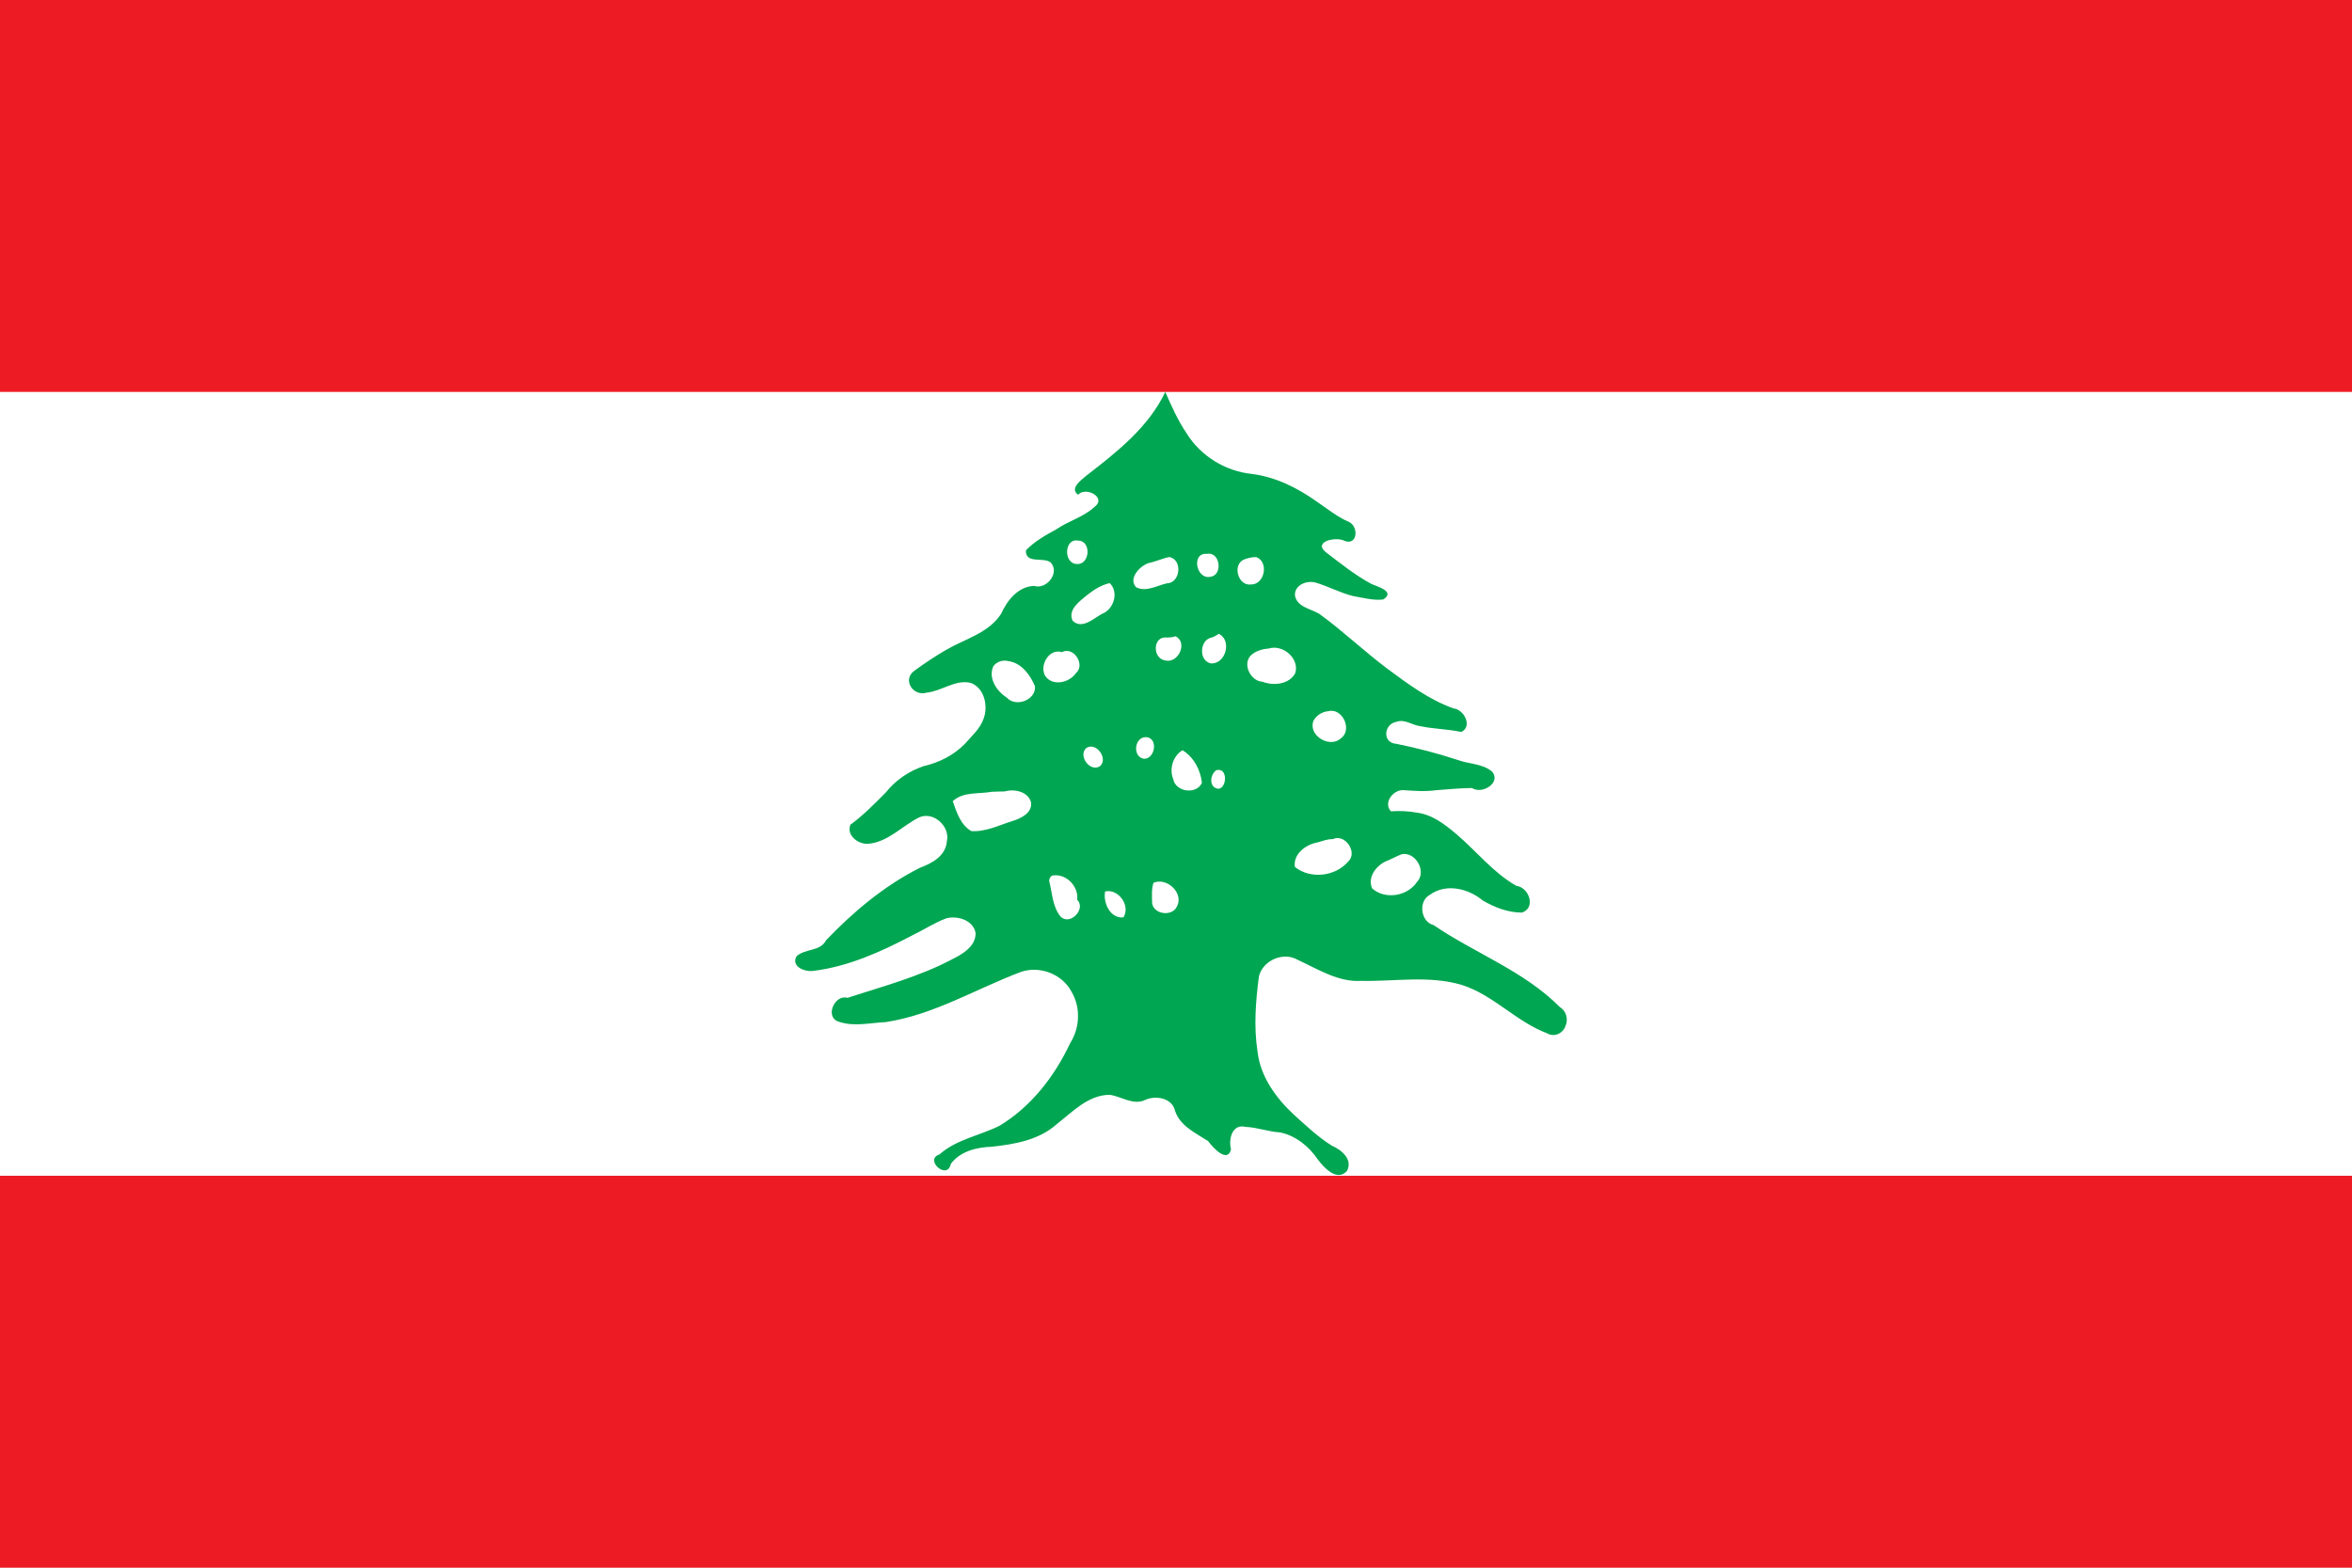
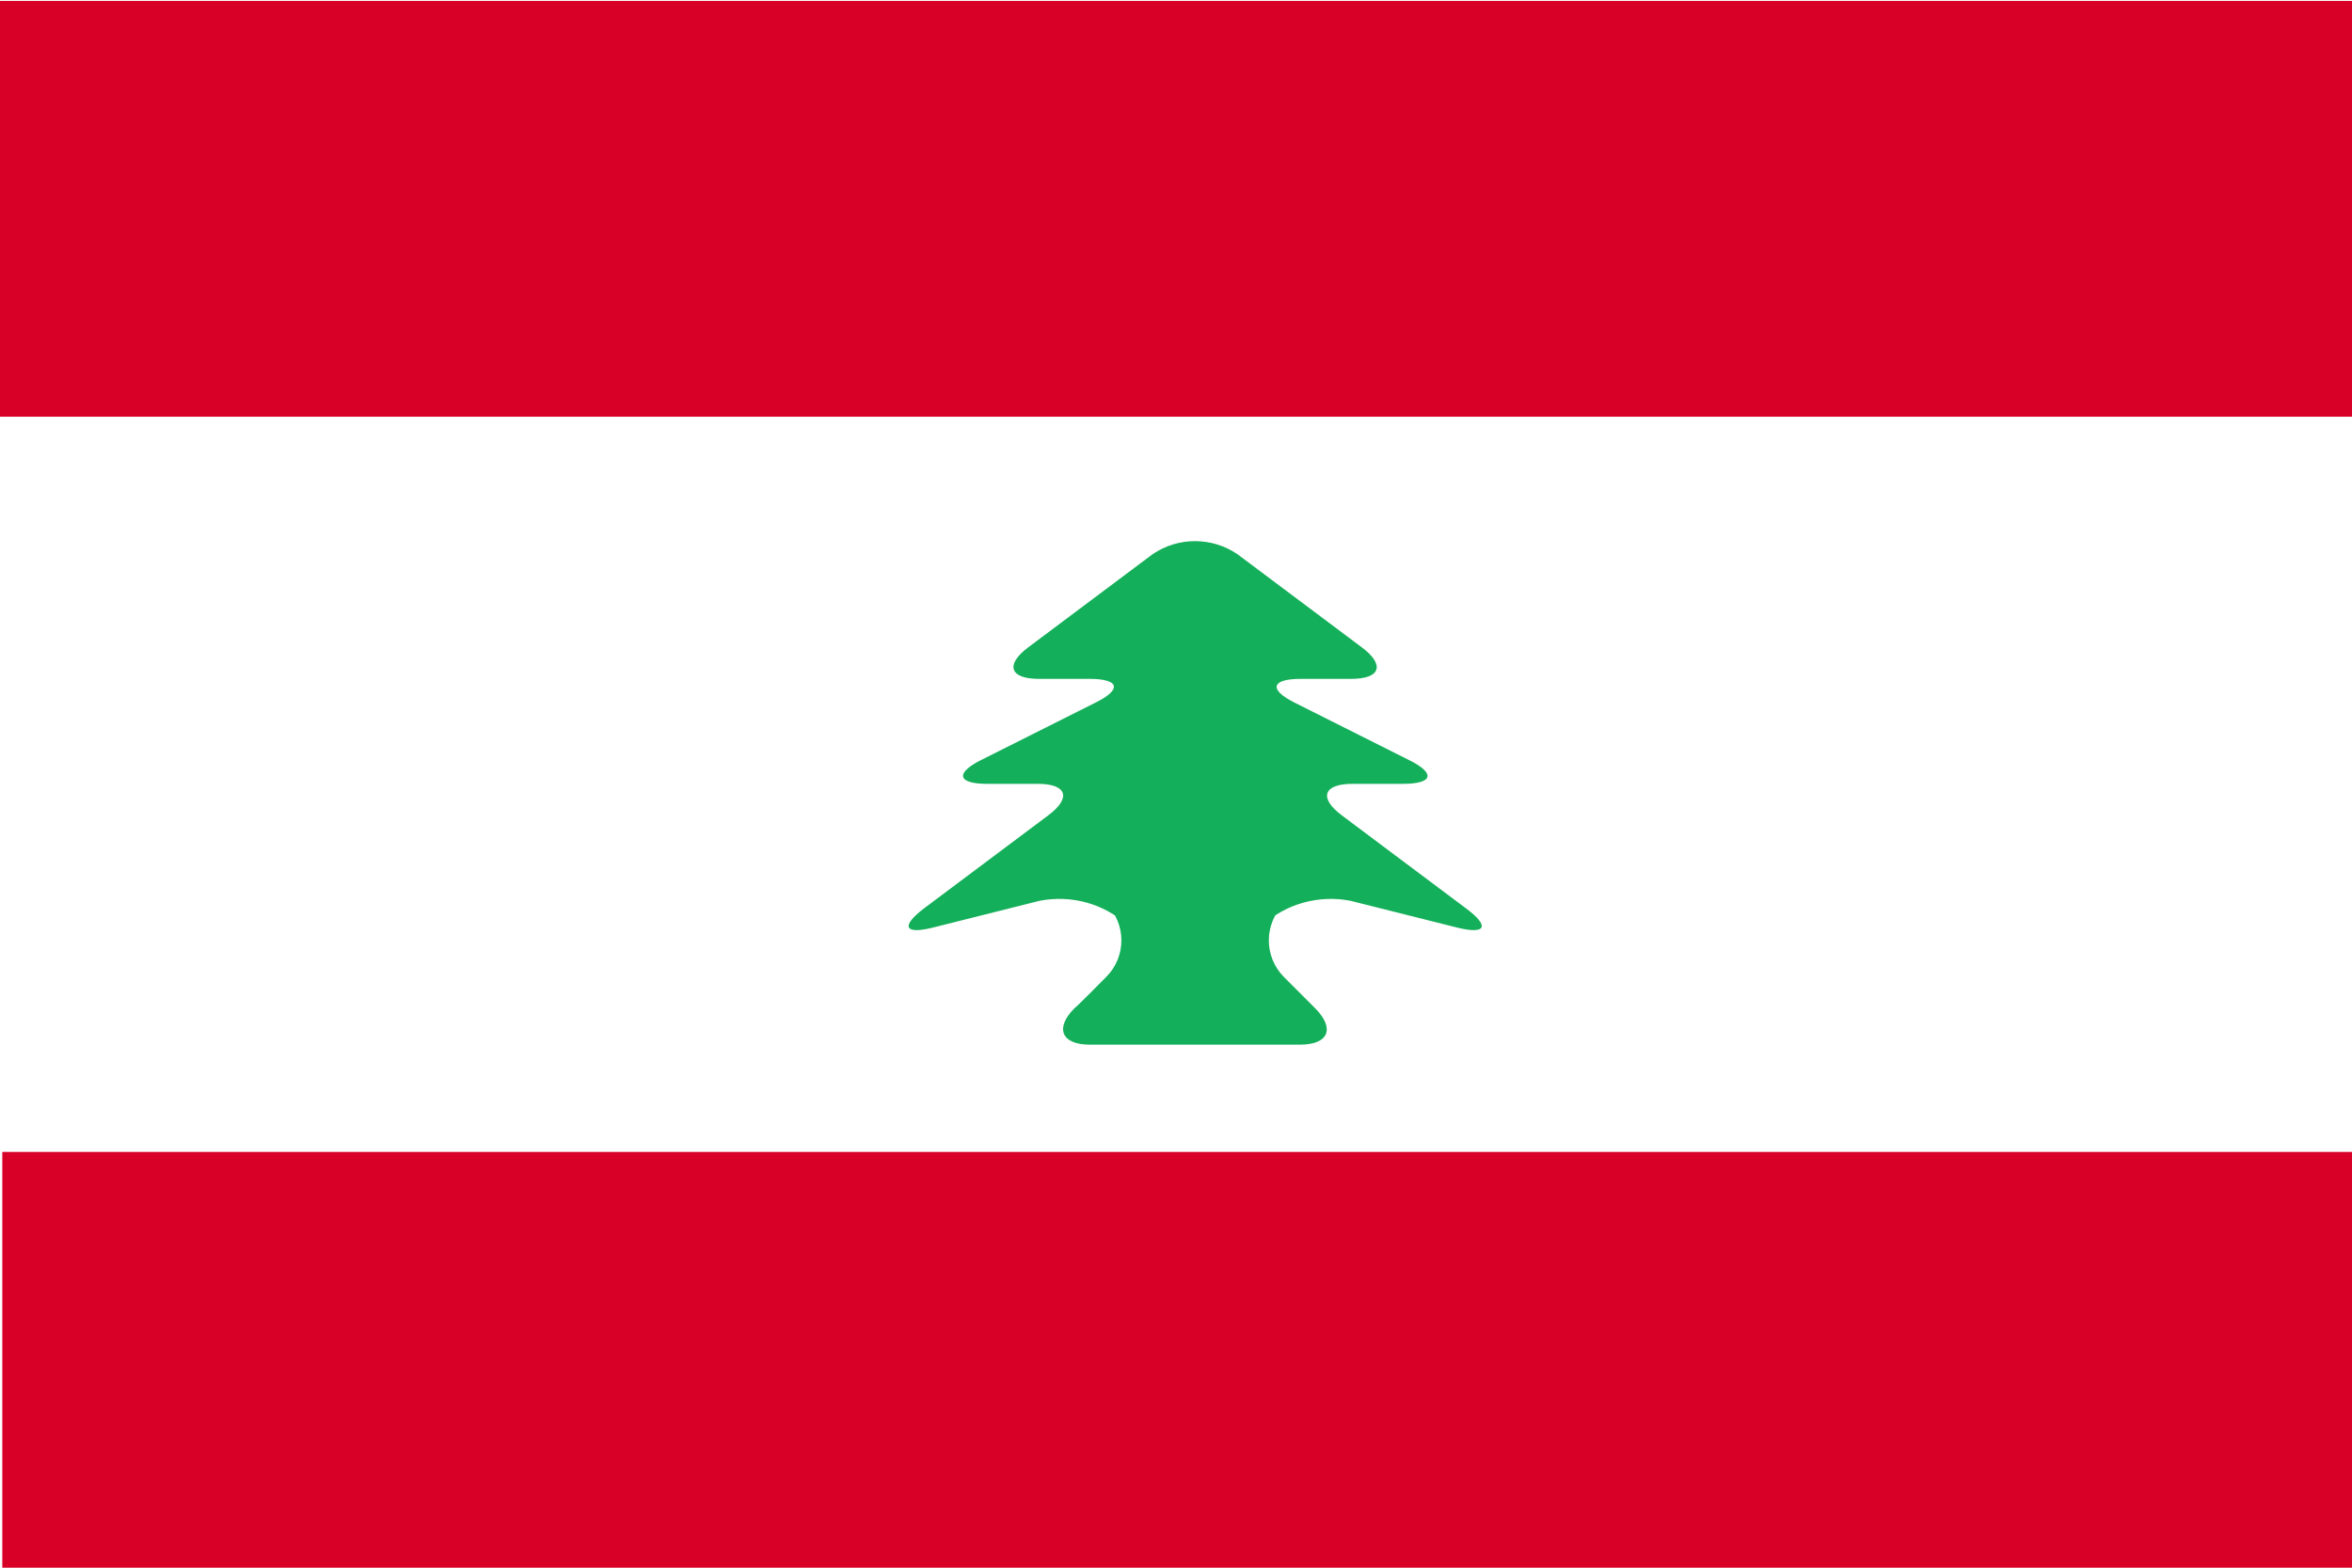
- <svg xmlns="http://www.w3.org/2000/svg" viewBox="0 0 750 500">
-   <path fill="#ed1c24" d="M0 0h750v500H0z" />
-   <path fill="#fff" d="M0 125h750v250H0z" />
-   <path fill="#00a651" d="M371.59 125c-5.367 11.3-15.473 19.198-25.132 26.672-1.589 1.387-5.54 4.075-2.673 6.12 2.455-2.744 9.195.89 5.278 3.841-3.509 3.285-8.34 4.487-12.236 7.197-3.45 1.874-6.949 3.832-9.685 6.701-.186 4.482 5.562 2.001 7.894 3.869 3.038 3.247-1.288 8.721-5.274 7.47-5.097.155-8.618 4.64-10.545 8.92-3.987 6.165-11.543 7.99-17.557 11.499-3.442 2.006-6.781 4.226-9.985 6.567-4.131 2.824-.537 8.416 3.858 7.044 4.744-.473 9.013-4.201 13.925-3.127 4.455 1.565 5.705 7.387 4.187 11.452-1.124 3.254-3.85 5.547-6.032 8.089-3.545 3.59-8.18 5.921-13.067 7.033-4.723 1.585-8.968 4.479-12.066 8.385-3.596 3.62-7.178 7.299-11.31 10.317-1.306 3.332 2.378 6.17 5.45 6.08 6.472-.407 10.958-5.704 16.47-8.426 4.575-2.056 9.958 2.874 8.84 7.64-.355 4.636-4.696 6.989-8.555 8.415-11.346 5.704-21.197 13.975-29.944 23.1-1.81 3.69-6.783 2.605-9.46 5.177-1.745 3.255 2.633 4.972 5.245 4.637 11.225-1.35 21.7-6.094 31.622-11.315 3.69-1.764 7.155-4.086 10.992-5.492 3.603-.89 8.628.677 9.273 4.778-.005 4.33-4.294 6.727-7.691 8.419-10.475 5.503-21.971 8.546-33.168 12.184-4.191-1.172-7.349 6.285-2.75 7.626 4.861 1.668 10.03.33 15.004.112 15.378-2.356 28.828-10.677 43.204-16.057 5.976-1.948 13.03.77 15.98 6.37 2.963 4.992 2.692 11.556-.434 16.406-4.94 10.568-12.45 20.282-22.531 26.358-6.329 3.133-13.716 4.332-19.14 9.129-5.016 1.653 2.515 8.431 3.604 3.052 3.014-4.111 8.33-5.34 13.153-5.51 7.247-.789 14.943-2.126 20.574-7.143 5.049-3.92 10.024-9.328 16.879-9.413 3.788.45 7.535 3.494 11.383 1.636 3.366-1.54 8.648-.638 9.527 3.502 1.607 4.842 6.598 7.045 10.556 9.636 1.433 2.012 6.193 7.2 7.29 2.626-.885-3.263.38-8.255 4.66-7.165 3.739.167 7.301 1.546 11.033 1.772 4.969 1.029 9.113 4.43 11.935 8.538 1.94 2.68 6.192 7.286 9.351 3.732 1.96-3.676-1.781-6.742-4.828-8.055-4.442-2.752-8.24-6.418-12.123-9.89-5.724-5.345-10.669-12.145-11.577-20.132-1.232-7.963-.584-16.085.455-24.027 1.308-5.113 7.847-7.904 12.418-5.187 6.433 2.935 12.821 7.135 20.196 6.68 10.657.229 21.608-1.812 32.022 1.277 10.135 3.192 17.38 11.744 27.253 15.445 2.21 1.343 5.037.065 5.847-2.295.978-2.121.288-4.835-1.756-6.044-11.441-11.549-27.078-17.16-40.315-26.184-4.168-1.058-4.927-7.763-1.074-9.7 5.065-3.68 12.232-1.967 16.726 1.829 3.795 2.223 8.07 3.888 12.523 3.892 4.561-1.428 2.35-8.027-1.734-8.524-7.399-4.177-12.698-11.033-19.109-16.466-3.69-3.125-7.73-6.29-12.69-6.896-2.711-.493-5.485-.601-8.232-.417-2.576-2.8.857-7.087 4.188-6.736 3.419.23 6.818.484 10.232.008 3.815-.28 7.627-.674 11.455-.7 3.091 2.104 9.267-1.531 6.478-5.16-3.047-2.67-7.454-2.438-11.095-3.808a171.078 171.078 0 0 0-19.497-5.125c-4.612-.275-4.043-6.344.01-7.014 2.652-.989 4.958 1.049 7.504 1.365 4.348.934 8.838.922 13.184 1.87 3.685-1.82.836-7.203-2.497-7.517-7.866-2.813-14.663-7.889-21.308-12.827-7.337-5.518-13.993-11.899-21.42-17.289-2.694-1.67-7.111-2.15-7.82-5.851-.25-3.405 3.757-4.955 6.598-4.16 4.03 1.19 7.786 3.263 11.894 4.281 3.223.548 6.545 1.501 9.652 1.095 3.943-2.477-1.691-4.06-3.73-4.92-5.258-2.836-9.93-6.614-14.66-10.216-4-3.413 3.39-4.92 5.932-3.607 4.25 1.778 4.734-4.415 1.558-5.973-3.743-1.592-6.962-4.234-10.356-6.538-6.133-4.365-13.079-7.821-20.618-8.781-8.452-.85-16.34-5.71-20.825-12.938-2.78-4.119-4.82-8.674-6.794-13.218zm-27.758 47.418c4.356.129 3.687 7.98-.602 7.456-4.165-.268-3.91-8.3.602-7.456zm41.09 4.228c4.24-.759 5.137 6.977.902 7.34-4.413.79-6.048-7.83-.902-7.34zm-12.035 1.008c4.298.845 3.533 8.332-.804 8.397-3.173.707-6.593 2.872-9.803 1.25-2.61-2.762 1.163-6.845 4.077-7.742 2.235-.45 4.291-1.466 6.53-1.905zm27.699.032c4.14 1.511 2.68 8.822-1.688 8.729-4.13.553-6.054-6.338-2.202-7.972 1.247-.442 2.553-.815 3.89-.757zm-46.725 8.294c3.045 2.898 1.247 8.49-2.508 9.827-2.706 1.506-6.396 5.067-9.344 2.137-1.6-3.58 2.415-6.275 4.777-8.261 2.107-1.639 4.433-3.126 7.075-3.703zm34.778 16.163c4.36 2.059 2.147 9.916-2.638 9.428-3.93-.996-3.417-7.737.541-8.274.749-.287 1.435-.708 2.097-1.154zm-13.834.78c4.077 1.91.964 8.715-3.143 7.734-4.259-.5-4.18-7.987.516-7.31.885-.045 1.799-.067 2.627-.423zm29.822 3.903c4.469-1.386 9.85 3.218 8.4 7.887-1.992 3.62-6.918 4.078-10.446 2.725-4.051-.2-6.776-6.29-3.167-8.87 1.494-1.127 3.376-1.59 5.213-1.742zm-66.016 1.171c3.695-2.01 7.619 4.032 4.476 6.698-2.081 3.06-7.427 4.31-9.784.907-1.958-3.324 1.208-8.909 5.308-7.605zm-17.05 2.862c4.192.574 6.924 4.381 8.473 8.007.378 4.418-6.141 6.842-8.985 3.627-3.198-2.006-5.997-6.132-4.32-9.96 1.032-1.521 3.09-2.149 4.832-1.674zm102.003 15.969c4.55-1.2 7.853 6.071 3.946 8.702-3.572 3.244-10.516-1.054-8.654-5.683.926-1.716 2.778-2.857 4.708-3.02zm-57.904 8.293c3.815.486 2.58 7.097-.948 6.875-3.786-.701-2.919-7.248.948-6.875zm-19.35 3.512c3.111-2.201 7.124 3.172 4.536 5.676-3.102 2.185-7.126-3.103-4.536-5.676zm30.766.65c3.606 2.192 5.747 6.278 6.196 10.4-1.729 3.853-8.403 2.924-9.156-1.178-1.32-3.244-.103-7.417 2.96-9.221zm10.737 6.375c4.648-1.167 2.98 8.547-.9 5.177-1.29-1.53-.6-4.05.9-5.177zm-67.432 6.765c3.078-.901 7.564.046 8.413 3.578.359 3.32-3.291 5.046-5.966 5.869-4.287 1.322-8.48 3.494-13.09 3.202-3.454-1.975-4.695-6.016-5.927-9.541 3.335-3.127 8.245-2.21 12.38-2.992a95.993 95.993 0 0 1 4.19-.116zm104.6 15.22c3.925-1.924 8.146 4.307 4.86 7.217-4.11 4.732-12.025 5.61-16.94 1.636-.591-4.187 3.591-7.228 7.307-7.83 1.563-.44 3.116-1.1 4.772-1.023zm22.063 4.781c4.46-.767 7.974 5.596 4.789 8.889-3.015 4.545-10.204 5.737-14.314 2.011-1.602-3.768 1.648-7.695 5.108-8.904 1.487-.633 2.895-1.444 4.417-1.996zm-110.94 6.765c4.13-.408 7.914 3.69 7.372 7.763 2.99 2.942-2.305 8.424-5.284 5.377-2.625-3.18-2.611-7.496-3.628-11.303-.045-.846.58-1.94 1.54-1.837zm31.71 2.374c4.27-1.846 9.795 3.263 7.47 7.588-1.66 3.522-8.136 2.341-7.92-1.739-.012-1.952-.17-3.953.45-5.849zm-15.428 2.764c4.282-.981 8.21 4.57 5.831 8.273-4.269.38-6.485-4.687-5.83-8.273z" />
+ <svg xmlns="http://www.w3.org/2000/svg" viewBox="0 0 513 342">
+   <path fill="#FFF" d="M0 0h513v342H0z" />
+   <g fill="#D80027">
+     <path d="M0 .2h513v90.7H0zM.5 251.3H513V342H.5z" />
+   </g>
+   <path fill="#6DA544" d="M290.3 193.5 256 130.7l-34.3 62.8h25.7v17.2h17.2v-17.2z" />
+   <path fill="#14AF5A" d="M241.3 213.1c4.4-4.4 4.4-11.6-.1-16l4.7 4.7c-5.2-4.7-12.2-6.6-19.1-5.3l-23.5 5.9c-6.1 1.5-6.8-.4-1.8-4.2l27.1-20.3c5.1-3.8 4.2-6.9-2.3-6.9h-11c-6.4 0-7-2.3-1.5-5.1l25.3-12.7c5.6-2.8 5.1-5.1-1.5-5.1h-11c-6.4 0-7.4-3.1-2.3-6.9l27.1-20.3c5.6-3.8 12.9-3.8 18.5 0l27.1 20.3c5.1 3.8 4.2 6.9-2.3 6.9h-11c-6.4 0-7 2.3-1.5 5.1l25.3 12.7c5.6 2.8 5.1 5.1-1.5 5.1h-11c-6.4 0-7.4 3.1-2.3 6.9l27.1 20.3c5.1 3.8 4.4 5.7-1.8 4.2l-23.5-5.9c-6.8-1.3-13.9.6-19.1 5.3l4.7-4.7c-4.4 4.4-4.5 11.5-.1 16l6.8 6.8c4.4 4.4 3.1 8-3.3 8h-45.8c-6.2 0-7.7-3.6-3.3-8 .1.1 6.9-6.8 6.9-6.8z" />
</svg>
